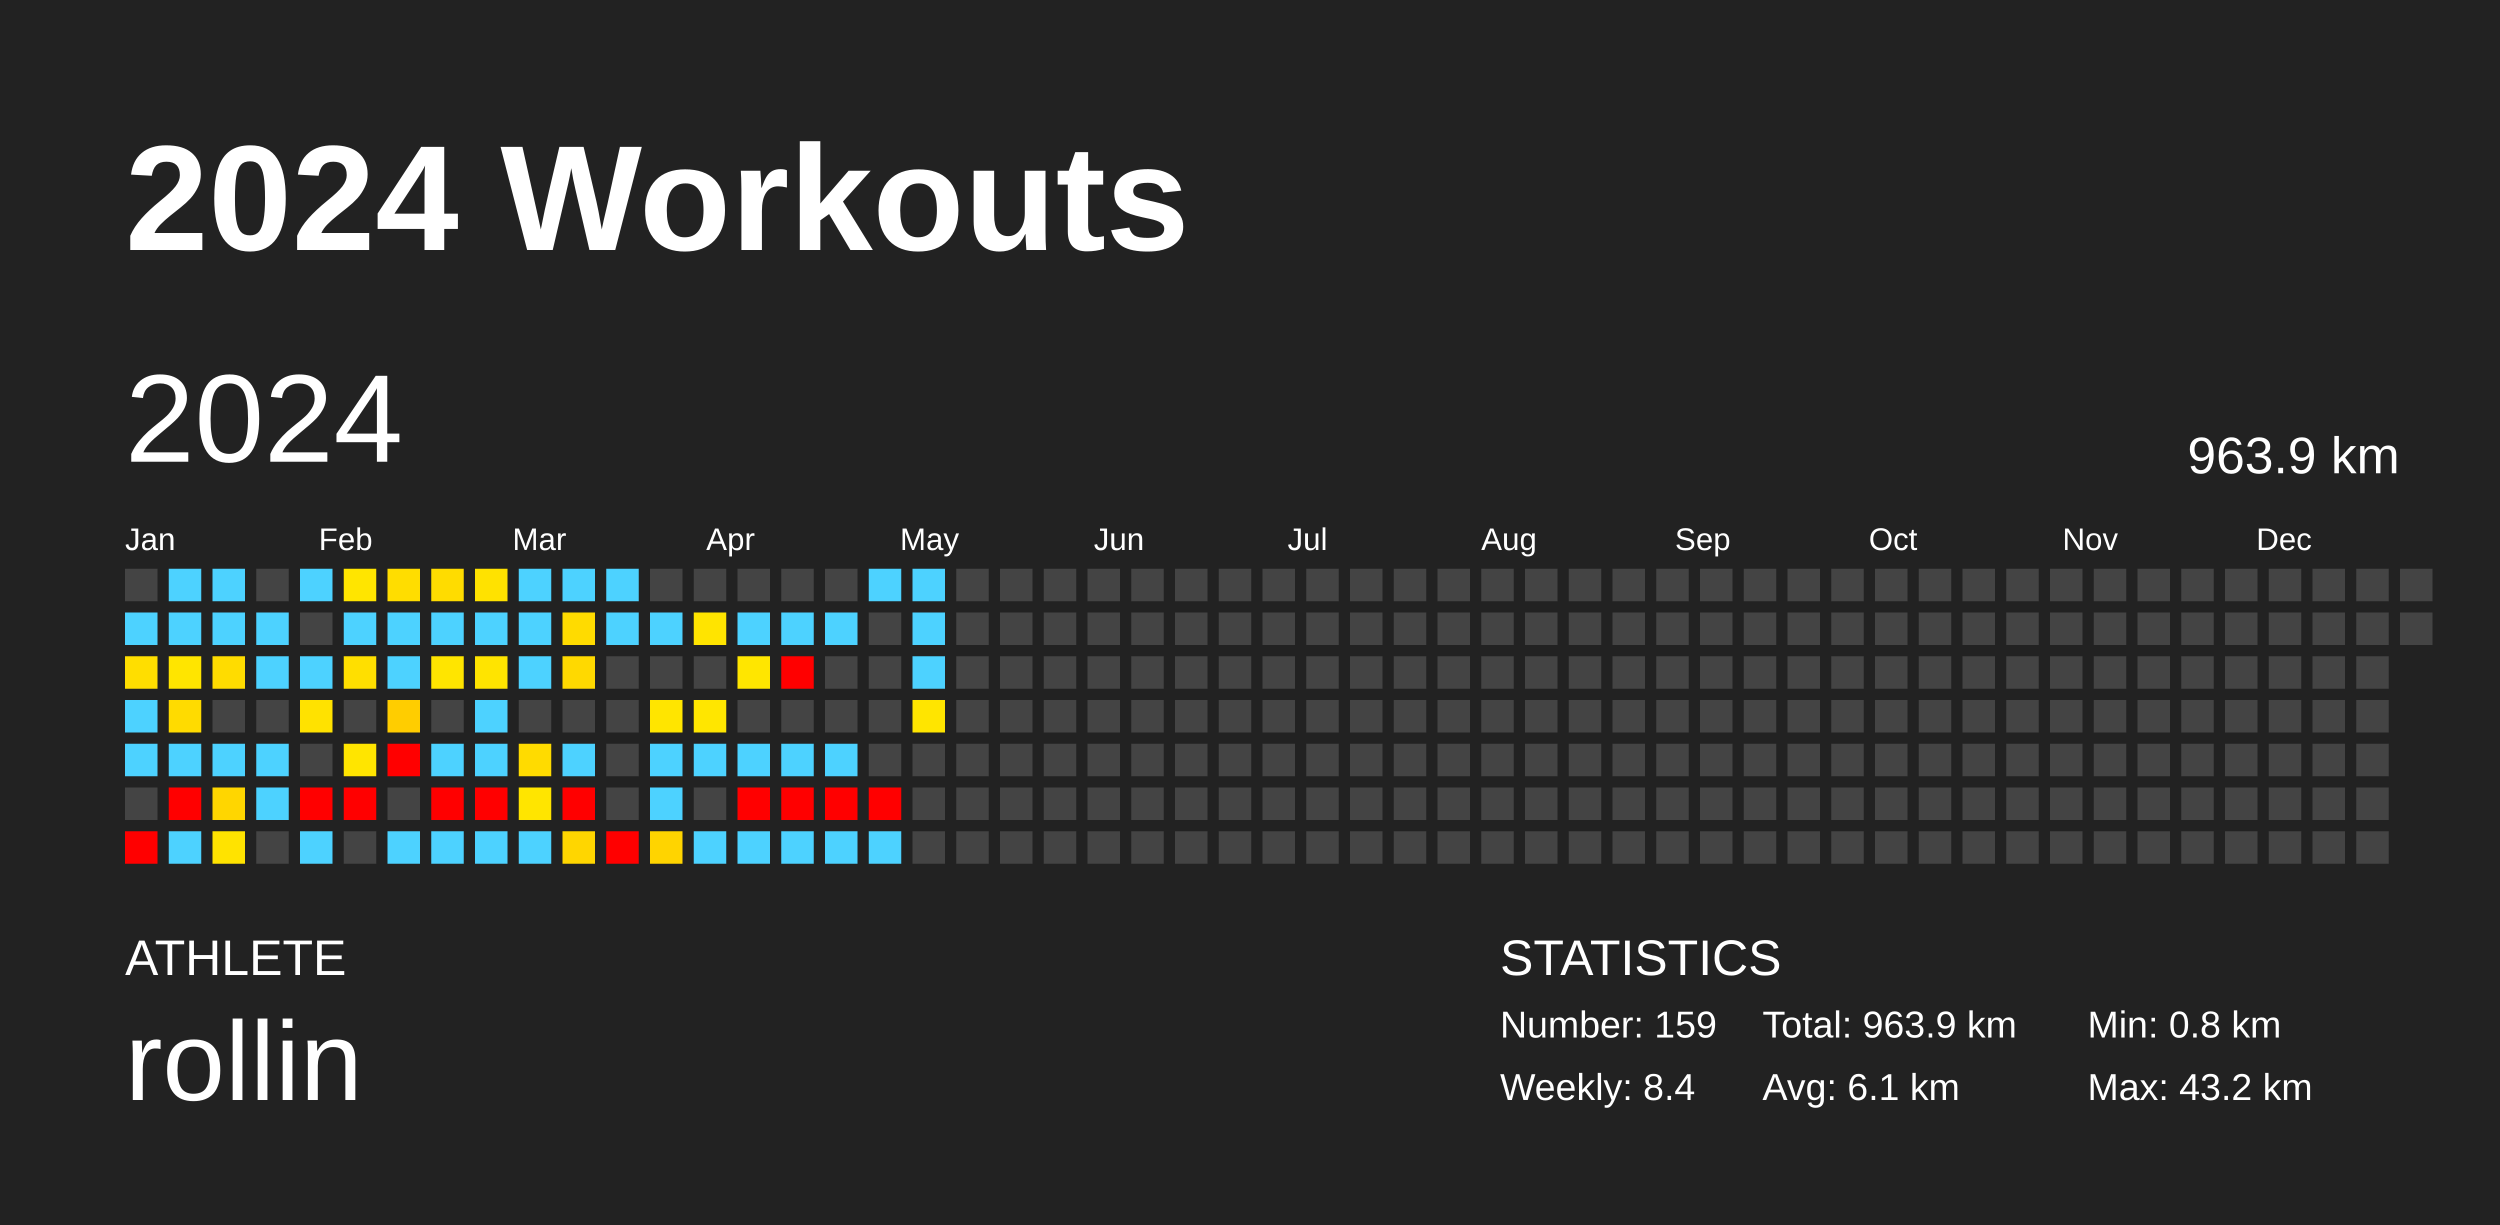
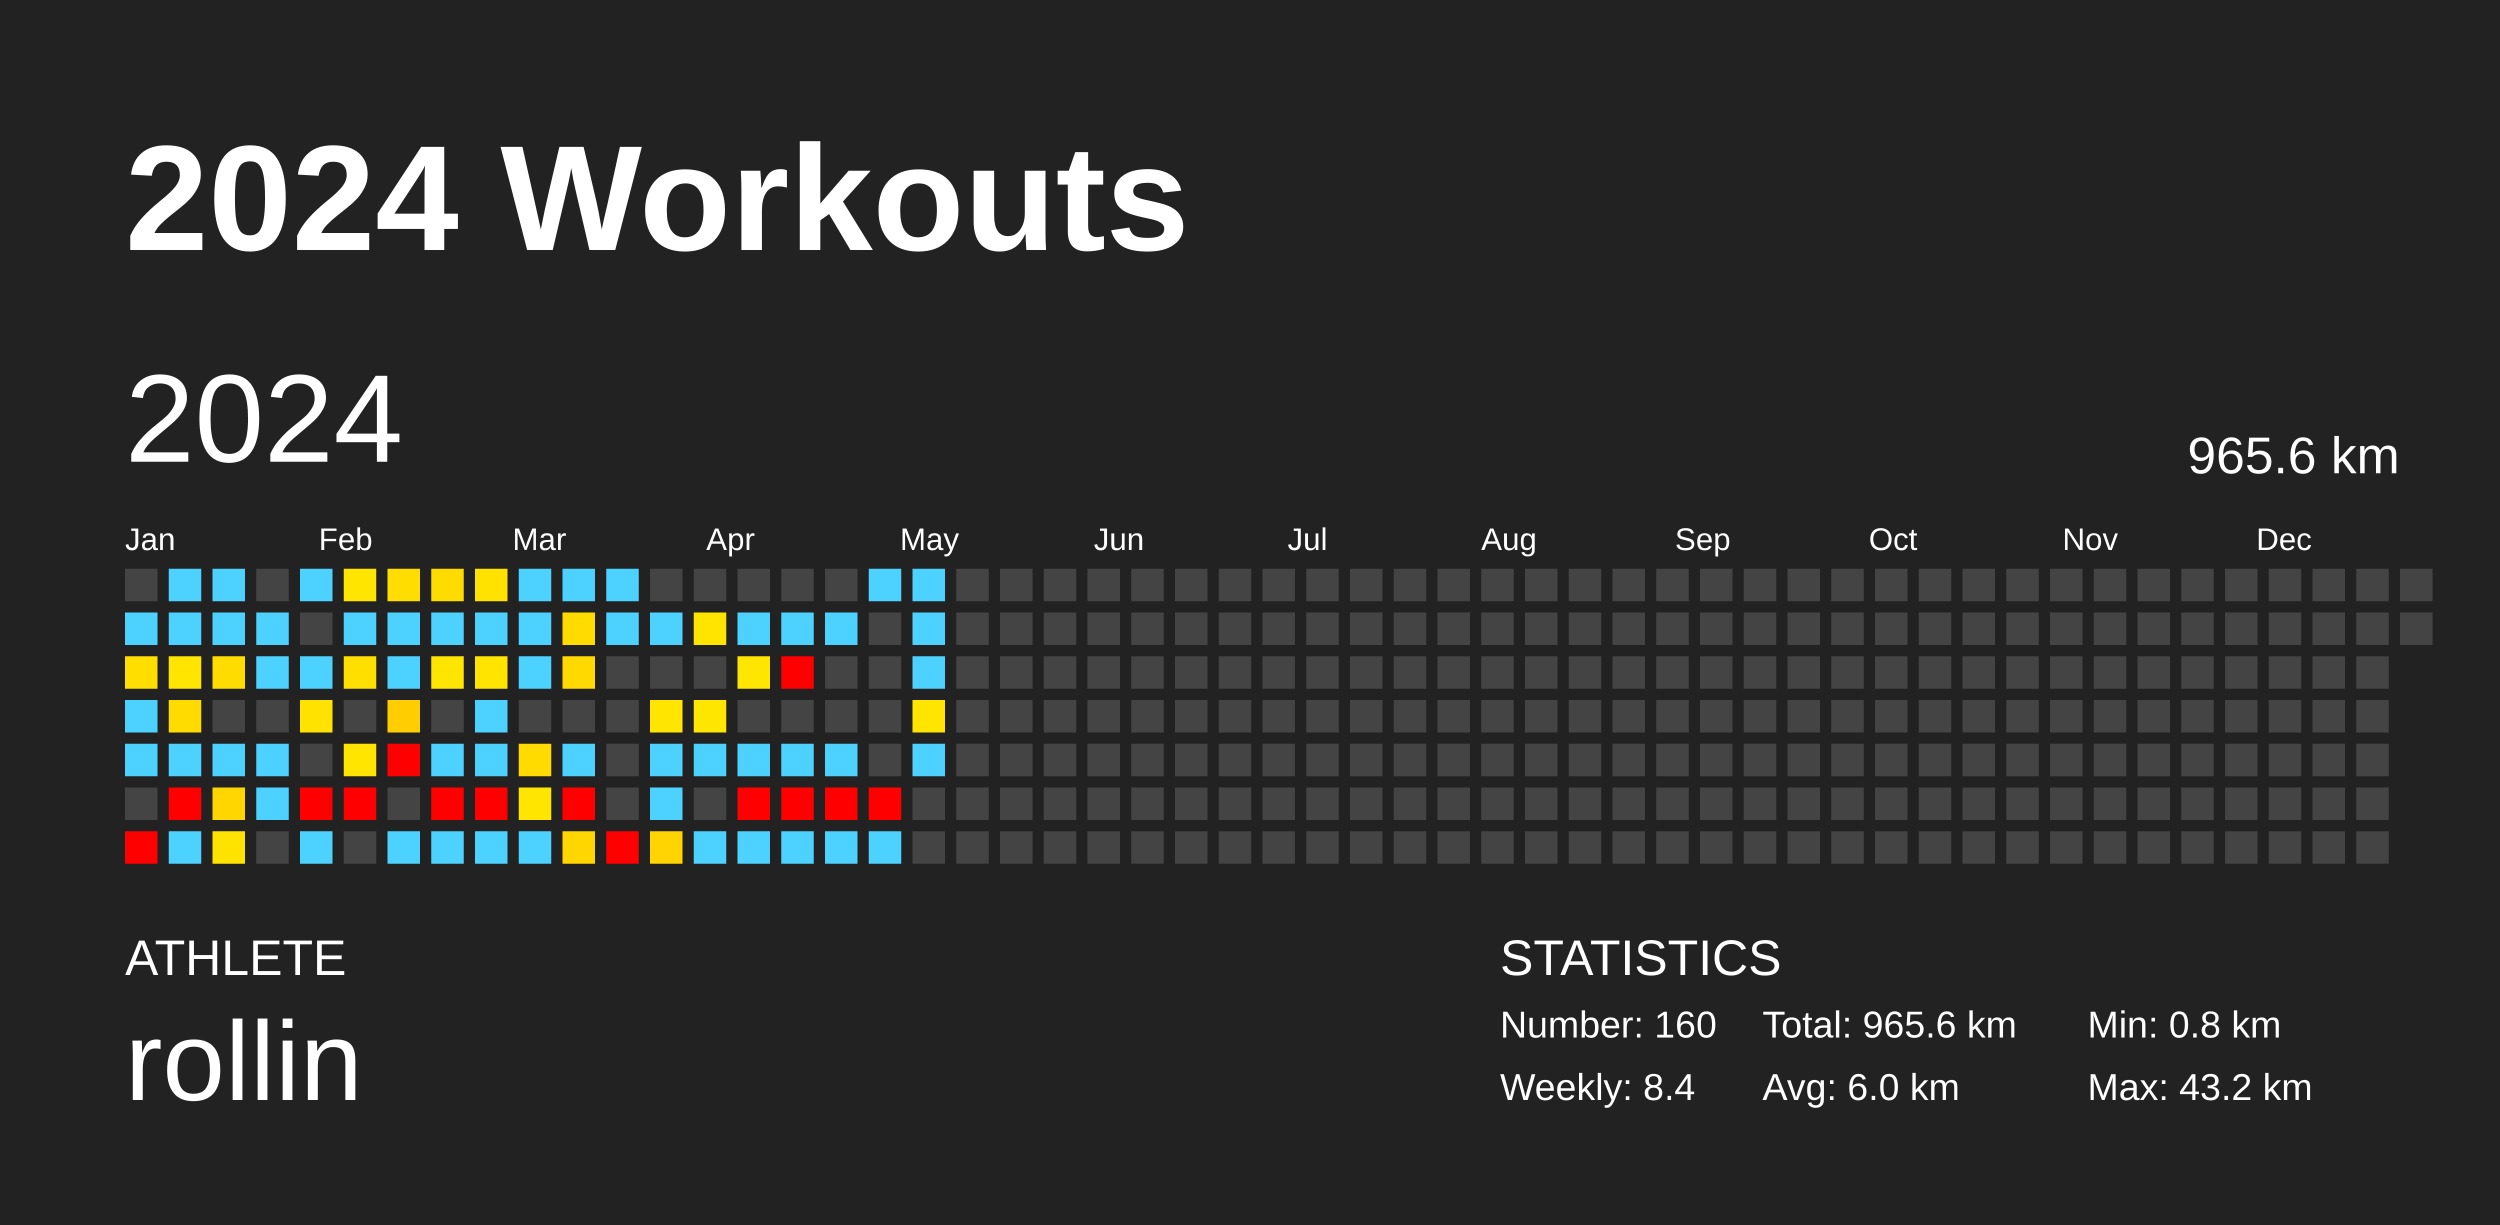
<svg xmlns="http://www.w3.org/2000/svg" baseProfile="full" height="98mm" version="1.1" viewBox="0,0,200,98" width="200mm">
  <defs />
  <rect fill="#222222" height="98" width="200" x="0" y="0" />
  <text fill="#FFFFFF" style="font-size:12px; font-family:Arial; font-weight:bold;" x="10" y="20">2024 Workouts</text>
  <text fill="#FFFFFF" style="font-size:4px; font-family:Arial" x="10" y="78">ATHLETE</text>
  <text fill="#FFFFFF" style="font-size:9px; font-family:Arial" x="10" y="88">rollin</text>
  <text fill="#FFFFFF" style="font-size:4px; font-family:Arial" x="120" y="78">STATISTICS</text>
-   <text fill="#FFFFFF" style="font-size:3px; font-family:Arial" x="120" y="83">Number: 159</text>
+   <text fill="#FFFFFF" style="font-size:3px; font-family:Arial" x="120" y="83">Number: 160</text>
  <text fill="#FFFFFF" style="font-size:3px; font-family:Arial" x="120" y="88">Weekly: 8.4</text>
-   <text fill="#FFFFFF" style="font-size:3px; font-family:Arial" x="141" y="83">Total: 963.9 km</text>
-   <text fill="#FFFFFF" style="font-size:3px; font-family:Arial" x="141" y="88">Avg: 6.1 km</text>
+   <text fill="#FFFFFF" style="font-size:3px; font-family:Arial" x="141" y="83">Total: 965.6 km</text>
+   <text fill="#FFFFFF" style="font-size:3px; font-family:Arial" x="141" y="88">Avg: 6.0 km</text>
  <text fill="#FFFFFF" style="font-size:3px; font-family:Arial" x="167" y="83">Min: 0.8 km</text>
  <text fill="#FFFFFF" style="font-size:3px; font-family:Arial" x="167" y="88">Max: 43.2 km</text>
  <text dominant-baseline="hanging" fill="#FFFFFF" style="font-size:10.0px; font-family:Arial;" x="10" y="30">2024</text>
-   <text dominant-baseline="hanging" fill="#FFFFFF" style="font-size:4.125px; font-family:Arial;" x="175" y="35">963.9 km</text>
+   <text dominant-baseline="hanging" fill="#FFFFFF" style="font-size:4.125px; font-family:Arial;" x="175" y="35">965.6 km</text>
  <text fill="#FFFFFF" style="font-size:2.5px; font-family:Arial" x="10.0" y="44">Jan</text>
  <text fill="#FFFFFF" style="font-size:2.5px; font-family:Arial" x="25.5" y="44">Feb</text>
  <text fill="#FFFFFF" style="font-size:2.5px; font-family:Arial" x="41.0" y="44">Mar</text>
  <text fill="#FFFFFF" style="font-size:2.5px; font-family:Arial" x="56.5" y="44">Apr</text>
  <text fill="#FFFFFF" style="font-size:2.5px; font-family:Arial" x="72.0" y="44">May</text>
  <text fill="#FFFFFF" style="font-size:2.5px; font-family:Arial" x="87.5" y="44">Jun</text>
  <text fill="#FFFFFF" style="font-size:2.5px; font-family:Arial" x="103.0" y="44">Jul</text>
  <text fill="#FFFFFF" style="font-size:2.5px; font-family:Arial" x="118.5" y="44">Aug</text>
  <text fill="#FFFFFF" style="font-size:2.5px; font-family:Arial" x="134.0" y="44">Sep</text>
  <text fill="#FFFFFF" style="font-size:2.5px; font-family:Arial" x="149.5" y="44">Oct</text>
  <text fill="#FFFFFF" style="font-size:2.5px; font-family:Arial" x="165.0" y="44">Nov</text>
  <text fill="#FFFFFF" style="font-size:2.5px; font-family:Arial" x="180.5" y="44">Dec</text>
  <rect fill="#444444" height="2.6" width="2.6" x="10.0" y="45.5" />
  <rect fill="#4dd2ff" height="2.6" width="2.6" x="10.0" y="49.0" />
  <rect fill="#ffde00" height="2.6" width="2.6" x="10.0" y="52.5" />
  <rect fill="#4dd2ff" height="2.6" width="2.6" x="10.0" y="56.0" />
  <rect fill="#4dd2ff" height="2.6" width="2.6" x="10.0" y="59.5" />
  <rect fill="#444444" height="2.6" width="2.6" x="10.0" y="63.0" />
  <rect fill="red" height="2.6" width="2.6" x="10.0" y="66.5" />
  <rect fill="#4dd2ff" height="2.6" width="2.6" x="13.5" y="45.5" />
  <rect fill="#4dd2ff" height="2.6" width="2.6" x="13.5" y="49.0" />
  <rect fill="#ffe500" height="2.6" width="2.6" x="13.5" y="52.5" />
  <rect fill="#ffdb00" height="2.6" width="2.6" x="13.5" y="56.0" />
  <rect fill="#4dd2ff" height="2.6" width="2.6" x="13.5" y="59.5" />
  <rect fill="red" height="2.6" width="2.6" x="13.5" y="63.0" />
  <rect fill="#4dd2ff" height="2.6" width="2.6" x="13.5" y="66.5" />
  <rect fill="#4dd2ff" height="2.6" width="2.6" x="17.0" y="45.5" />
  <rect fill="#4dd2ff" height="2.6" width="2.6" x="17.0" y="49.0" />
  <rect fill="#ffdc00" height="2.6" width="2.6" x="17.0" y="52.5" />
  <rect fill="#444444" height="2.6" width="2.6" x="17.0" y="56.0" />
  <rect fill="#4dd2ff" height="2.6" width="2.6" x="17.0" y="59.5" />
  <rect fill="#ffd600" height="2.6" width="2.6" x="17.0" y="63.0" />
  <rect fill="#ffe300" height="2.6" width="2.6" x="17.0" y="66.5" />
  <rect fill="#444444" height="2.6" width="2.6" x="20.5" y="45.5" />
  <rect fill="#4dd2ff" height="2.6" width="2.6" x="20.5" y="49.0" />
  <rect fill="#4dd2ff" height="2.6" width="2.6" x="20.5" y="52.5" />
  <rect fill="#444444" height="2.6" width="2.6" x="20.5" y="56.0" />
  <rect fill="#4dd2ff" height="2.6" width="2.6" x="20.5" y="59.5" />
  <rect fill="#4dd2ff" height="2.6" width="2.6" x="20.5" y="63.0" />
  <rect fill="#444444" height="2.6" width="2.6" x="20.5" y="66.5" />
  <rect fill="#4dd2ff" height="2.6" width="2.6" x="24.0" y="45.5" />
  <rect fill="#444444" height="2.6" width="2.6" x="24.0" y="49.0" />
  <rect fill="#4dd2ff" height="2.6" width="2.6" x="24.0" y="52.5" />
  <rect fill="#ffe200" height="2.6" width="2.6" x="24.0" y="56.0" />
  <rect fill="#444444" height="2.6" width="2.6" x="24.0" y="59.5" />
  <rect fill="red" height="2.6" width="2.6" x="24.0" y="63.0" />
  <rect fill="#4dd2ff" height="2.6" width="2.6" x="24.0" y="66.5" />
  <rect fill="#ffe500" height="2.6" width="2.6" x="27.5" y="45.5" />
  <rect fill="#4dd2ff" height="2.6" width="2.6" x="27.5" y="49.0" />
  <rect fill="#ffdf00" height="2.6" width="2.6" x="27.5" y="52.5" />
  <rect fill="#444444" height="2.6" width="2.6" x="27.5" y="56.0" />
  <rect fill="#ffe500" height="2.6" width="2.6" x="27.5" y="59.5" />
  <rect fill="red" height="2.6" width="2.6" x="27.5" y="63.0" />
  <rect fill="#444444" height="2.6" width="2.6" x="27.5" y="66.5" />
  <rect fill="#ffdd00" height="2.6" width="2.6" x="31.0" y="45.5" />
  <rect fill="#4dd2ff" height="2.6" width="2.6" x="31.0" y="49.0" />
  <rect fill="#4dd2ff" height="2.6" width="2.6" x="31.0" y="52.5" />
  <rect fill="#ffcd00" height="2.6" width="2.6" x="31.0" y="56.0" />
  <rect fill="red" height="2.6" width="2.6" x="31.0" y="59.5" />
  <rect fill="#444444" height="2.6" width="2.6" x="31.0" y="63.0" />
  <rect fill="#4dd2ff" height="2.6" width="2.6" x="31.0" y="66.5" />
  <rect fill="#ffdc00" height="2.6" width="2.6" x="34.5" y="45.5" />
  <rect fill="#4dd2ff" height="2.6" width="2.6" x="34.5" y="49.0" />
  <rect fill="#ffe500" height="2.6" width="2.6" x="34.5" y="52.5" />
  <rect fill="#444444" height="2.6" width="2.6" x="34.5" y="56.0" />
  <rect fill="#4dd2ff" height="2.6" width="2.6" x="34.5" y="59.5" />
  <rect fill="red" height="2.6" width="2.6" x="34.5" y="63.0" />
  <rect fill="#4dd2ff" height="2.6" width="2.6" x="34.5" y="66.5" />
  <rect fill="#ffe200" height="2.6" width="2.6" x="38.0" y="45.5" />
  <rect fill="#4dd2ff" height="2.6" width="2.6" x="38.0" y="49.0" />
  <rect fill="#ffe400" height="2.6" width="2.6" x="38.0" y="52.5" />
  <rect fill="#4dd2ff" height="2.6" width="2.6" x="38.0" y="56.0" />
  <rect fill="#4dd2ff" height="2.6" width="2.6" x="38.0" y="59.5" />
  <rect fill="red" height="2.6" width="2.6" x="38.0" y="63.0" />
  <rect fill="#4dd2ff" height="2.6" width="2.6" x="38.0" y="66.5" />
  <rect fill="#4dd2ff" height="2.6" width="2.6" x="41.5" y="45.5" />
  <rect fill="#4dd2ff" height="2.6" width="2.6" x="41.5" y="49.0" />
  <rect fill="#4dd2ff" height="2.6" width="2.6" x="41.5" y="52.5" />
  <rect fill="#444444" height="2.6" width="2.6" x="41.5" y="56.0" />
  <rect fill="#ffdb00" height="2.6" width="2.6" x="41.5" y="59.5" />
  <rect fill="#ffe500" height="2.6" width="2.6" x="41.5" y="63.0" />
  <rect fill="#4dd2ff" height="2.6" width="2.6" x="41.5" y="66.5" />
  <rect fill="#4dd2ff" height="2.6" width="2.6" x="45.0" y="45.5" />
  <rect fill="#ffdb00" height="2.6" width="2.6" x="45.0" y="49.0" />
  <rect fill="#ffd900" height="2.6" width="2.6" x="45.0" y="52.5" />
  <rect fill="#444444" height="2.6" width="2.6" x="45.0" y="56.0" />
  <rect fill="#4dd2ff" height="2.6" width="2.6" x="45.0" y="59.5" />
  <rect fill="red" height="2.6" width="2.6" x="45.0" y="63.0" />
  <rect fill="#ffd600" height="2.6" width="2.6" x="45.0" y="66.5" />
  <rect fill="#4dd2ff" height="2.6" width="2.6" x="48.5" y="45.5" />
  <rect fill="#4dd2ff" height="2.6" width="2.6" x="48.5" y="49.0" />
  <rect fill="#444444" height="2.6" width="2.6" x="48.5" y="52.5" />
  <rect fill="#444444" height="2.6" width="2.6" x="48.5" y="56.0" />
  <rect fill="#444444" height="2.6" width="2.6" x="48.5" y="59.5" />
  <rect fill="#444444" height="2.6" width="2.6" x="48.5" y="63.0" />
  <rect fill="red" height="2.6" width="2.6" x="48.5" y="66.5" />
  <rect fill="#444444" height="2.6" width="2.6" x="52.0" y="45.5" />
  <rect fill="#4dd2ff" height="2.6" width="2.6" x="52.0" y="49.0" />
  <rect fill="#444444" height="2.6" width="2.6" x="52.0" y="52.5" />
  <rect fill="#ffe500" height="2.6" width="2.6" x="52.0" y="56.0" />
  <rect fill="#4dd2ff" height="2.6" width="2.6" x="52.0" y="59.5" />
  <rect fill="#4dd2ff" height="2.6" width="2.6" x="52.0" y="63.0" />
  <rect fill="#ffd400" height="2.6" width="2.6" x="52.0" y="66.5" />
  <rect fill="#444444" height="2.6" width="2.6" x="55.5" y="45.5" />
  <rect fill="#ffe400" height="2.6" width="2.6" x="55.5" y="49.0" />
  <rect fill="#444444" height="2.6" width="2.6" x="55.5" y="52.5" />
  <rect fill="#ffe600" height="2.6" width="2.6" x="55.5" y="56.0" />
  <rect fill="#4dd2ff" height="2.6" width="2.6" x="55.5" y="59.5" />
  <rect fill="#444444" height="2.6" width="2.6" x="55.5" y="63.0" />
  <rect fill="#4dd2ff" height="2.6" width="2.6" x="55.5" y="66.5" />
  <rect fill="#444444" height="2.6" width="2.6" x="59.0" y="45.5" />
  <rect fill="#4dd2ff" height="2.6" width="2.6" x="59.0" y="49.0" />
  <rect fill="#ffe600" height="2.6" width="2.6" x="59.0" y="52.5" />
  <rect fill="#444444" height="2.6" width="2.6" x="59.0" y="56.0" />
  <rect fill="#4dd2ff" height="2.6" width="2.6" x="59.0" y="59.5" />
  <rect fill="red" height="2.6" width="2.6" x="59.0" y="63.0" />
  <rect fill="#4dd2ff" height="2.6" width="2.6" x="59.0" y="66.5" />
  <rect fill="#444444" height="2.6" width="2.6" x="62.5" y="45.5" />
  <rect fill="#4dd2ff" height="2.6" width="2.6" x="62.5" y="49.0" />
  <rect fill="red" height="2.6" width="2.6" x="62.5" y="52.5" />
  <rect fill="#444444" height="2.6" width="2.6" x="62.5" y="56.0" />
  <rect fill="#4dd2ff" height="2.6" width="2.6" x="62.5" y="59.5" />
  <rect fill="red" height="2.6" width="2.6" x="62.5" y="63.0" />
  <rect fill="#4dd2ff" height="2.6" width="2.6" x="62.5" y="66.5" />
  <rect fill="#444444" height="2.6" width="2.6" x="66.0" y="45.5" />
  <rect fill="#4dd2ff" height="2.6" width="2.6" x="66.0" y="49.0" />
  <rect fill="#444444" height="2.6" width="2.6" x="66.0" y="52.5" />
  <rect fill="#444444" height="2.6" width="2.6" x="66.0" y="56.0" />
  <rect fill="#4dd2ff" height="2.6" width="2.6" x="66.0" y="59.5" />
  <rect fill="red" height="2.6" width="2.6" x="66.0" y="63.0" />
  <rect fill="#4dd2ff" height="2.6" width="2.6" x="66.0" y="66.5" />
  <rect fill="#4dd2ff" height="2.6" width="2.6" x="69.5" y="45.5" />
  <rect fill="#444444" height="2.6" width="2.6" x="69.5" y="49.0" />
  <rect fill="#444444" height="2.6" width="2.6" x="69.5" y="52.5" />
  <rect fill="#444444" height="2.6" width="2.6" x="69.5" y="56.0" />
  <rect fill="#444444" height="2.6" width="2.6" x="69.5" y="59.5" />
  <rect fill="red" height="2.6" width="2.6" x="69.5" y="63.0" />
  <rect fill="#4dd2ff" height="2.6" width="2.6" x="69.5" y="66.5" />
  <rect fill="#4dd2ff" height="2.6" width="2.6" x="73.0" y="45.5" />
  <rect fill="#4dd2ff" height="2.6" width="2.6" x="73.0" y="49.0" />
  <rect fill="#4dd2ff" height="2.6" width="2.6" x="73.0" y="52.5" />
  <rect fill="#ffe500" height="2.6" width="2.6" x="73.0" y="56.0" />
-   <rect fill="#444444" height="2.6" width="2.6" x="73.0" y="59.5" />
+   <rect fill="#4dd2ff" height="2.6" width="2.6" x="73.0" y="59.5" />
  <rect fill="#444444" height="2.6" width="2.6" x="73.0" y="63.0" />
  <rect fill="#444444" height="2.6" width="2.6" x="73.0" y="66.5" />
  <rect fill="#444444" height="2.6" width="2.6" x="76.5" y="45.5" />
  <rect fill="#444444" height="2.6" width="2.6" x="76.5" y="49.0" />
  <rect fill="#444444" height="2.6" width="2.6" x="76.5" y="52.5" />
  <rect fill="#444444" height="2.6" width="2.6" x="76.5" y="56.0" />
  <rect fill="#444444" height="2.6" width="2.6" x="76.5" y="59.5" />
  <rect fill="#444444" height="2.6" width="2.6" x="76.5" y="63.0" />
  <rect fill="#444444" height="2.6" width="2.6" x="76.5" y="66.5" />
  <rect fill="#444444" height="2.6" width="2.6" x="80.0" y="45.5" />
  <rect fill="#444444" height="2.6" width="2.6" x="80.0" y="49.0" />
  <rect fill="#444444" height="2.6" width="2.6" x="80.0" y="52.5" />
  <rect fill="#444444" height="2.6" width="2.6" x="80.0" y="56.0" />
  <rect fill="#444444" height="2.6" width="2.6" x="80.0" y="59.5" />
  <rect fill="#444444" height="2.6" width="2.6" x="80.0" y="63.0" />
  <rect fill="#444444" height="2.6" width="2.6" x="80.0" y="66.5" />
  <rect fill="#444444" height="2.6" width="2.6" x="83.5" y="45.5" />
  <rect fill="#444444" height="2.6" width="2.6" x="83.5" y="49.0" />
  <rect fill="#444444" height="2.6" width="2.6" x="83.5" y="52.5" />
  <rect fill="#444444" height="2.6" width="2.6" x="83.5" y="56.0" />
  <rect fill="#444444" height="2.6" width="2.6" x="83.5" y="59.5" />
  <rect fill="#444444" height="2.6" width="2.6" x="83.5" y="63.0" />
  <rect fill="#444444" height="2.6" width="2.6" x="83.5" y="66.5" />
  <rect fill="#444444" height="2.6" width="2.6" x="87.0" y="45.5" />
  <rect fill="#444444" height="2.6" width="2.6" x="87.0" y="49.0" />
  <rect fill="#444444" height="2.6" width="2.6" x="87.0" y="52.5" />
  <rect fill="#444444" height="2.6" width="2.6" x="87.0" y="56.0" />
  <rect fill="#444444" height="2.6" width="2.6" x="87.0" y="59.5" />
  <rect fill="#444444" height="2.6" width="2.6" x="87.0" y="63.0" />
  <rect fill="#444444" height="2.6" width="2.6" x="87.0" y="66.5" />
  <rect fill="#444444" height="2.6" width="2.6" x="90.5" y="45.5" />
  <rect fill="#444444" height="2.6" width="2.6" x="90.5" y="49.0" />
  <rect fill="#444444" height="2.6" width="2.6" x="90.5" y="52.5" />
  <rect fill="#444444" height="2.6" width="2.6" x="90.5" y="56.0" />
  <rect fill="#444444" height="2.6" width="2.6" x="90.5" y="59.5" />
  <rect fill="#444444" height="2.6" width="2.6" x="90.5" y="63.0" />
  <rect fill="#444444" height="2.6" width="2.6" x="90.5" y="66.5" />
  <rect fill="#444444" height="2.6" width="2.6" x="94.0" y="45.5" />
  <rect fill="#444444" height="2.6" width="2.6" x="94.0" y="49.0" />
  <rect fill="#444444" height="2.6" width="2.6" x="94.0" y="52.5" />
  <rect fill="#444444" height="2.6" width="2.6" x="94.0" y="56.0" />
  <rect fill="#444444" height="2.6" width="2.6" x="94.0" y="59.5" />
  <rect fill="#444444" height="2.6" width="2.6" x="94.0" y="63.0" />
  <rect fill="#444444" height="2.6" width="2.6" x="94.0" y="66.5" />
  <rect fill="#444444" height="2.6" width="2.6" x="97.5" y="45.5" />
  <rect fill="#444444" height="2.6" width="2.6" x="97.5" y="49.0" />
  <rect fill="#444444" height="2.6" width="2.6" x="97.5" y="52.5" />
  <rect fill="#444444" height="2.6" width="2.6" x="97.5" y="56.0" />
  <rect fill="#444444" height="2.6" width="2.6" x="97.5" y="59.5" />
  <rect fill="#444444" height="2.6" width="2.6" x="97.5" y="63.0" />
  <rect fill="#444444" height="2.6" width="2.6" x="97.5" y="66.5" />
  <rect fill="#444444" height="2.6" width="2.6" x="101.0" y="45.5" />
  <rect fill="#444444" height="2.6" width="2.6" x="101.0" y="49.0" />
  <rect fill="#444444" height="2.6" width="2.6" x="101.0" y="52.5" />
  <rect fill="#444444" height="2.6" width="2.6" x="101.0" y="56.0" />
  <rect fill="#444444" height="2.6" width="2.6" x="101.0" y="59.5" />
  <rect fill="#444444" height="2.6" width="2.6" x="101.0" y="63.0" />
  <rect fill="#444444" height="2.6" width="2.6" x="101.0" y="66.5" />
  <rect fill="#444444" height="2.6" width="2.6" x="104.5" y="45.5" />
  <rect fill="#444444" height="2.6" width="2.6" x="104.5" y="49.0" />
  <rect fill="#444444" height="2.6" width="2.6" x="104.5" y="52.5" />
  <rect fill="#444444" height="2.6" width="2.6" x="104.5" y="56.0" />
  <rect fill="#444444" height="2.6" width="2.6" x="104.5" y="59.5" />
  <rect fill="#444444" height="2.6" width="2.6" x="104.5" y="63.0" />
  <rect fill="#444444" height="2.6" width="2.6" x="104.5" y="66.5" />
  <rect fill="#444444" height="2.6" width="2.6" x="108.0" y="45.5" />
  <rect fill="#444444" height="2.6" width="2.6" x="108.0" y="49.0" />
  <rect fill="#444444" height="2.6" width="2.6" x="108.0" y="52.5" />
  <rect fill="#444444" height="2.6" width="2.6" x="108.0" y="56.0" />
  <rect fill="#444444" height="2.6" width="2.6" x="108.0" y="59.5" />
  <rect fill="#444444" height="2.6" width="2.6" x="108.0" y="63.0" />
  <rect fill="#444444" height="2.6" width="2.6" x="108.0" y="66.5" />
  <rect fill="#444444" height="2.6" width="2.6" x="111.5" y="45.5" />
  <rect fill="#444444" height="2.6" width="2.6" x="111.5" y="49.0" />
  <rect fill="#444444" height="2.6" width="2.6" x="111.5" y="52.5" />
  <rect fill="#444444" height="2.6" width="2.6" x="111.5" y="56.0" />
  <rect fill="#444444" height="2.6" width="2.6" x="111.5" y="59.5" />
  <rect fill="#444444" height="2.6" width="2.6" x="111.5" y="63.0" />
  <rect fill="#444444" height="2.6" width="2.6" x="111.5" y="66.5" />
  <rect fill="#444444" height="2.6" width="2.6" x="115.0" y="45.5" />
  <rect fill="#444444" height="2.6" width="2.6" x="115.0" y="49.0" />
  <rect fill="#444444" height="2.6" width="2.6" x="115.0" y="52.5" />
  <rect fill="#444444" height="2.6" width="2.6" x="115.0" y="56.0" />
  <rect fill="#444444" height="2.6" width="2.6" x="115.0" y="59.5" />
  <rect fill="#444444" height="2.6" width="2.6" x="115.0" y="63.0" />
  <rect fill="#444444" height="2.6" width="2.6" x="115.0" y="66.5" />
  <rect fill="#444444" height="2.6" width="2.6" x="118.5" y="45.5" />
  <rect fill="#444444" height="2.6" width="2.6" x="118.5" y="49.0" />
  <rect fill="#444444" height="2.6" width="2.6" x="118.5" y="52.5" />
  <rect fill="#444444" height="2.6" width="2.6" x="118.5" y="56.0" />
  <rect fill="#444444" height="2.6" width="2.6" x="118.5" y="59.5" />
  <rect fill="#444444" height="2.6" width="2.6" x="118.5" y="63.0" />
  <rect fill="#444444" height="2.6" width="2.6" x="118.5" y="66.5" />
  <rect fill="#444444" height="2.6" width="2.6" x="122.0" y="45.5" />
  <rect fill="#444444" height="2.6" width="2.6" x="122.0" y="49.0" />
  <rect fill="#444444" height="2.6" width="2.6" x="122.0" y="52.5" />
  <rect fill="#444444" height="2.6" width="2.6" x="122.0" y="56.0" />
  <rect fill="#444444" height="2.6" width="2.6" x="122.0" y="59.5" />
  <rect fill="#444444" height="2.6" width="2.6" x="122.0" y="63.0" />
  <rect fill="#444444" height="2.6" width="2.6" x="122.0" y="66.5" />
  <rect fill="#444444" height="2.6" width="2.6" x="125.5" y="45.5" />
  <rect fill="#444444" height="2.6" width="2.6" x="125.5" y="49.0" />
  <rect fill="#444444" height="2.6" width="2.6" x="125.5" y="52.5" />
  <rect fill="#444444" height="2.6" width="2.6" x="125.5" y="56.0" />
  <rect fill="#444444" height="2.6" width="2.6" x="125.5" y="59.5" />
  <rect fill="#444444" height="2.6" width="2.6" x="125.5" y="63.0" />
  <rect fill="#444444" height="2.6" width="2.6" x="125.5" y="66.5" />
  <rect fill="#444444" height="2.6" width="2.6" x="129.0" y="45.5" />
  <rect fill="#444444" height="2.6" width="2.6" x="129.0" y="49.0" />
  <rect fill="#444444" height="2.6" width="2.6" x="129.0" y="52.5" />
  <rect fill="#444444" height="2.6" width="2.6" x="129.0" y="56.0" />
  <rect fill="#444444" height="2.6" width="2.6" x="129.0" y="59.5" />
  <rect fill="#444444" height="2.6" width="2.6" x="129.0" y="63.0" />
  <rect fill="#444444" height="2.6" width="2.6" x="129.0" y="66.5" />
  <rect fill="#444444" height="2.6" width="2.6" x="132.5" y="45.5" />
  <rect fill="#444444" height="2.6" width="2.6" x="132.5" y="49.0" />
  <rect fill="#444444" height="2.6" width="2.6" x="132.5" y="52.5" />
  <rect fill="#444444" height="2.6" width="2.6" x="132.5" y="56.0" />
  <rect fill="#444444" height="2.6" width="2.6" x="132.5" y="59.5" />
  <rect fill="#444444" height="2.6" width="2.6" x="132.5" y="63.0" />
  <rect fill="#444444" height="2.6" width="2.6" x="132.5" y="66.5" />
  <rect fill="#444444" height="2.6" width="2.6" x="136.0" y="45.5" />
  <rect fill="#444444" height="2.6" width="2.6" x="136.0" y="49.0" />
  <rect fill="#444444" height="2.6" width="2.6" x="136.0" y="52.5" />
  <rect fill="#444444" height="2.6" width="2.6" x="136.0" y="56.0" />
  <rect fill="#444444" height="2.6" width="2.6" x="136.0" y="59.5" />
  <rect fill="#444444" height="2.6" width="2.6" x="136.0" y="63.0" />
  <rect fill="#444444" height="2.6" width="2.6" x="136.0" y="66.5" />
  <rect fill="#444444" height="2.6" width="2.6" x="139.5" y="45.5" />
  <rect fill="#444444" height="2.6" width="2.6" x="139.5" y="49.0" />
  <rect fill="#444444" height="2.6" width="2.6" x="139.5" y="52.5" />
  <rect fill="#444444" height="2.6" width="2.6" x="139.5" y="56.0" />
  <rect fill="#444444" height="2.6" width="2.6" x="139.5" y="59.5" />
  <rect fill="#444444" height="2.6" width="2.6" x="139.5" y="63.0" />
  <rect fill="#444444" height="2.6" width="2.6" x="139.5" y="66.5" />
  <rect fill="#444444" height="2.6" width="2.6" x="143.0" y="45.5" />
  <rect fill="#444444" height="2.6" width="2.6" x="143.0" y="49.0" />
  <rect fill="#444444" height="2.6" width="2.6" x="143.0" y="52.5" />
  <rect fill="#444444" height="2.6" width="2.6" x="143.0" y="56.0" />
  <rect fill="#444444" height="2.6" width="2.6" x="143.0" y="59.5" />
  <rect fill="#444444" height="2.6" width="2.6" x="143.0" y="63.0" />
  <rect fill="#444444" height="2.6" width="2.6" x="143.0" y="66.5" />
  <rect fill="#444444" height="2.6" width="2.6" x="146.5" y="45.5" />
  <rect fill="#444444" height="2.6" width="2.6" x="146.5" y="49.0" />
  <rect fill="#444444" height="2.6" width="2.6" x="146.5" y="52.5" />
  <rect fill="#444444" height="2.6" width="2.6" x="146.5" y="56.0" />
  <rect fill="#444444" height="2.6" width="2.6" x="146.5" y="59.5" />
  <rect fill="#444444" height="2.6" width="2.6" x="146.5" y="63.0" />
  <rect fill="#444444" height="2.6" width="2.6" x="146.5" y="66.5" />
  <rect fill="#444444" height="2.6" width="2.6" x="150.0" y="45.5" />
  <rect fill="#444444" height="2.6" width="2.6" x="150.0" y="49.0" />
  <rect fill="#444444" height="2.6" width="2.6" x="150.0" y="52.5" />
  <rect fill="#444444" height="2.6" width="2.6" x="150.0" y="56.0" />
  <rect fill="#444444" height="2.6" width="2.6" x="150.0" y="59.5" />
  <rect fill="#444444" height="2.6" width="2.6" x="150.0" y="63.0" />
  <rect fill="#444444" height="2.6" width="2.6" x="150.0" y="66.5" />
  <rect fill="#444444" height="2.6" width="2.6" x="153.5" y="45.5" />
  <rect fill="#444444" height="2.6" width="2.6" x="153.5" y="49.0" />
  <rect fill="#444444" height="2.6" width="2.6" x="153.5" y="52.5" />
  <rect fill="#444444" height="2.6" width="2.6" x="153.5" y="56.0" />
  <rect fill="#444444" height="2.6" width="2.6" x="153.5" y="59.5" />
  <rect fill="#444444" height="2.6" width="2.6" x="153.5" y="63.0" />
  <rect fill="#444444" height="2.6" width="2.6" x="153.5" y="66.5" />
  <rect fill="#444444" height="2.6" width="2.6" x="157.0" y="45.5" />
  <rect fill="#444444" height="2.6" width="2.6" x="157.0" y="49.0" />
  <rect fill="#444444" height="2.6" width="2.6" x="157.0" y="52.5" />
  <rect fill="#444444" height="2.6" width="2.6" x="157.0" y="56.0" />
  <rect fill="#444444" height="2.6" width="2.6" x="157.0" y="59.5" />
  <rect fill="#444444" height="2.6" width="2.6" x="157.0" y="63.0" />
  <rect fill="#444444" height="2.6" width="2.6" x="157.0" y="66.5" />
  <rect fill="#444444" height="2.6" width="2.6" x="160.5" y="45.5" />
  <rect fill="#444444" height="2.6" width="2.6" x="160.5" y="49.0" />
  <rect fill="#444444" height="2.6" width="2.6" x="160.5" y="52.5" />
  <rect fill="#444444" height="2.6" width="2.6" x="160.5" y="56.0" />
  <rect fill="#444444" height="2.6" width="2.6" x="160.5" y="59.5" />
  <rect fill="#444444" height="2.6" width="2.6" x="160.5" y="63.0" />
  <rect fill="#444444" height="2.6" width="2.6" x="160.5" y="66.5" />
  <rect fill="#444444" height="2.6" width="2.6" x="164.0" y="45.5" />
  <rect fill="#444444" height="2.6" width="2.6" x="164.0" y="49.0" />
  <rect fill="#444444" height="2.6" width="2.6" x="164.0" y="52.5" />
  <rect fill="#444444" height="2.6" width="2.6" x="164.0" y="56.0" />
  <rect fill="#444444" height="2.6" width="2.6" x="164.0" y="59.5" />
  <rect fill="#444444" height="2.6" width="2.6" x="164.0" y="63.0" />
  <rect fill="#444444" height="2.6" width="2.6" x="164.0" y="66.5" />
  <rect fill="#444444" height="2.6" width="2.6" x="167.5" y="45.5" />
  <rect fill="#444444" height="2.6" width="2.6" x="167.5" y="49.0" />
  <rect fill="#444444" height="2.6" width="2.6" x="167.5" y="52.5" />
  <rect fill="#444444" height="2.6" width="2.6" x="167.5" y="56.0" />
  <rect fill="#444444" height="2.6" width="2.6" x="167.5" y="59.5" />
  <rect fill="#444444" height="2.6" width="2.6" x="167.5" y="63.0" />
  <rect fill="#444444" height="2.6" width="2.6" x="167.5" y="66.5" />
  <rect fill="#444444" height="2.6" width="2.6" x="171.0" y="45.5" />
  <rect fill="#444444" height="2.6" width="2.6" x="171.0" y="49.0" />
  <rect fill="#444444" height="2.6" width="2.6" x="171.0" y="52.5" />
  <rect fill="#444444" height="2.6" width="2.6" x="171.0" y="56.0" />
  <rect fill="#444444" height="2.6" width="2.6" x="171.0" y="59.5" />
  <rect fill="#444444" height="2.6" width="2.6" x="171.0" y="63.0" />
  <rect fill="#444444" height="2.6" width="2.6" x="171.0" y="66.5" />
  <rect fill="#444444" height="2.6" width="2.6" x="174.5" y="45.5" />
  <rect fill="#444444" height="2.6" width="2.6" x="174.5" y="49.0" />
  <rect fill="#444444" height="2.6" width="2.6" x="174.5" y="52.5" />
  <rect fill="#444444" height="2.6" width="2.6" x="174.5" y="56.0" />
  <rect fill="#444444" height="2.6" width="2.6" x="174.5" y="59.5" />
  <rect fill="#444444" height="2.6" width="2.6" x="174.5" y="63.0" />
  <rect fill="#444444" height="2.6" width="2.6" x="174.5" y="66.5" />
  <rect fill="#444444" height="2.6" width="2.6" x="178.0" y="45.5" />
  <rect fill="#444444" height="2.6" width="2.6" x="178.0" y="49.0" />
  <rect fill="#444444" height="2.6" width="2.6" x="178.0" y="52.5" />
  <rect fill="#444444" height="2.6" width="2.6" x="178.0" y="56.0" />
  <rect fill="#444444" height="2.6" width="2.6" x="178.0" y="59.5" />
  <rect fill="#444444" height="2.6" width="2.6" x="178.0" y="63.0" />
  <rect fill="#444444" height="2.6" width="2.6" x="178.0" y="66.5" />
  <rect fill="#444444" height="2.6" width="2.6" x="181.5" y="45.5" />
  <rect fill="#444444" height="2.6" width="2.6" x="181.5" y="49.0" />
  <rect fill="#444444" height="2.6" width="2.6" x="181.5" y="52.5" />
  <rect fill="#444444" height="2.6" width="2.6" x="181.5" y="56.0" />
  <rect fill="#444444" height="2.6" width="2.6" x="181.5" y="59.5" />
  <rect fill="#444444" height="2.6" width="2.6" x="181.5" y="63.0" />
  <rect fill="#444444" height="2.6" width="2.6" x="181.5" y="66.5" />
  <rect fill="#444444" height="2.6" width="2.6" x="185.0" y="45.5" />
  <rect fill="#444444" height="2.6" width="2.6" x="185.0" y="49.0" />
  <rect fill="#444444" height="2.6" width="2.6" x="185.0" y="52.5" />
  <rect fill="#444444" height="2.6" width="2.6" x="185.0" y="56.0" />
  <rect fill="#444444" height="2.6" width="2.6" x="185.0" y="59.5" />
  <rect fill="#444444" height="2.6" width="2.6" x="185.0" y="63.0" />
  <rect fill="#444444" height="2.6" width="2.6" x="185.0" y="66.5" />
  <rect fill="#444444" height="2.6" width="2.6" x="188.5" y="45.5" />
  <rect fill="#444444" height="2.6" width="2.6" x="188.5" y="49.0" />
  <rect fill="#444444" height="2.6" width="2.6" x="188.5" y="52.5" />
  <rect fill="#444444" height="2.6" width="2.6" x="188.5" y="56.0" />
  <rect fill="#444444" height="2.6" width="2.6" x="188.5" y="59.5" />
  <rect fill="#444444" height="2.6" width="2.6" x="188.5" y="63.0" />
  <rect fill="#444444" height="2.6" width="2.6" x="188.5" y="66.5" />
  <rect fill="#444444" height="2.6" width="2.6" x="192.0" y="45.5" />
  <rect fill="#444444" height="2.6" width="2.6" x="192.0" y="49.0" />
</svg>
